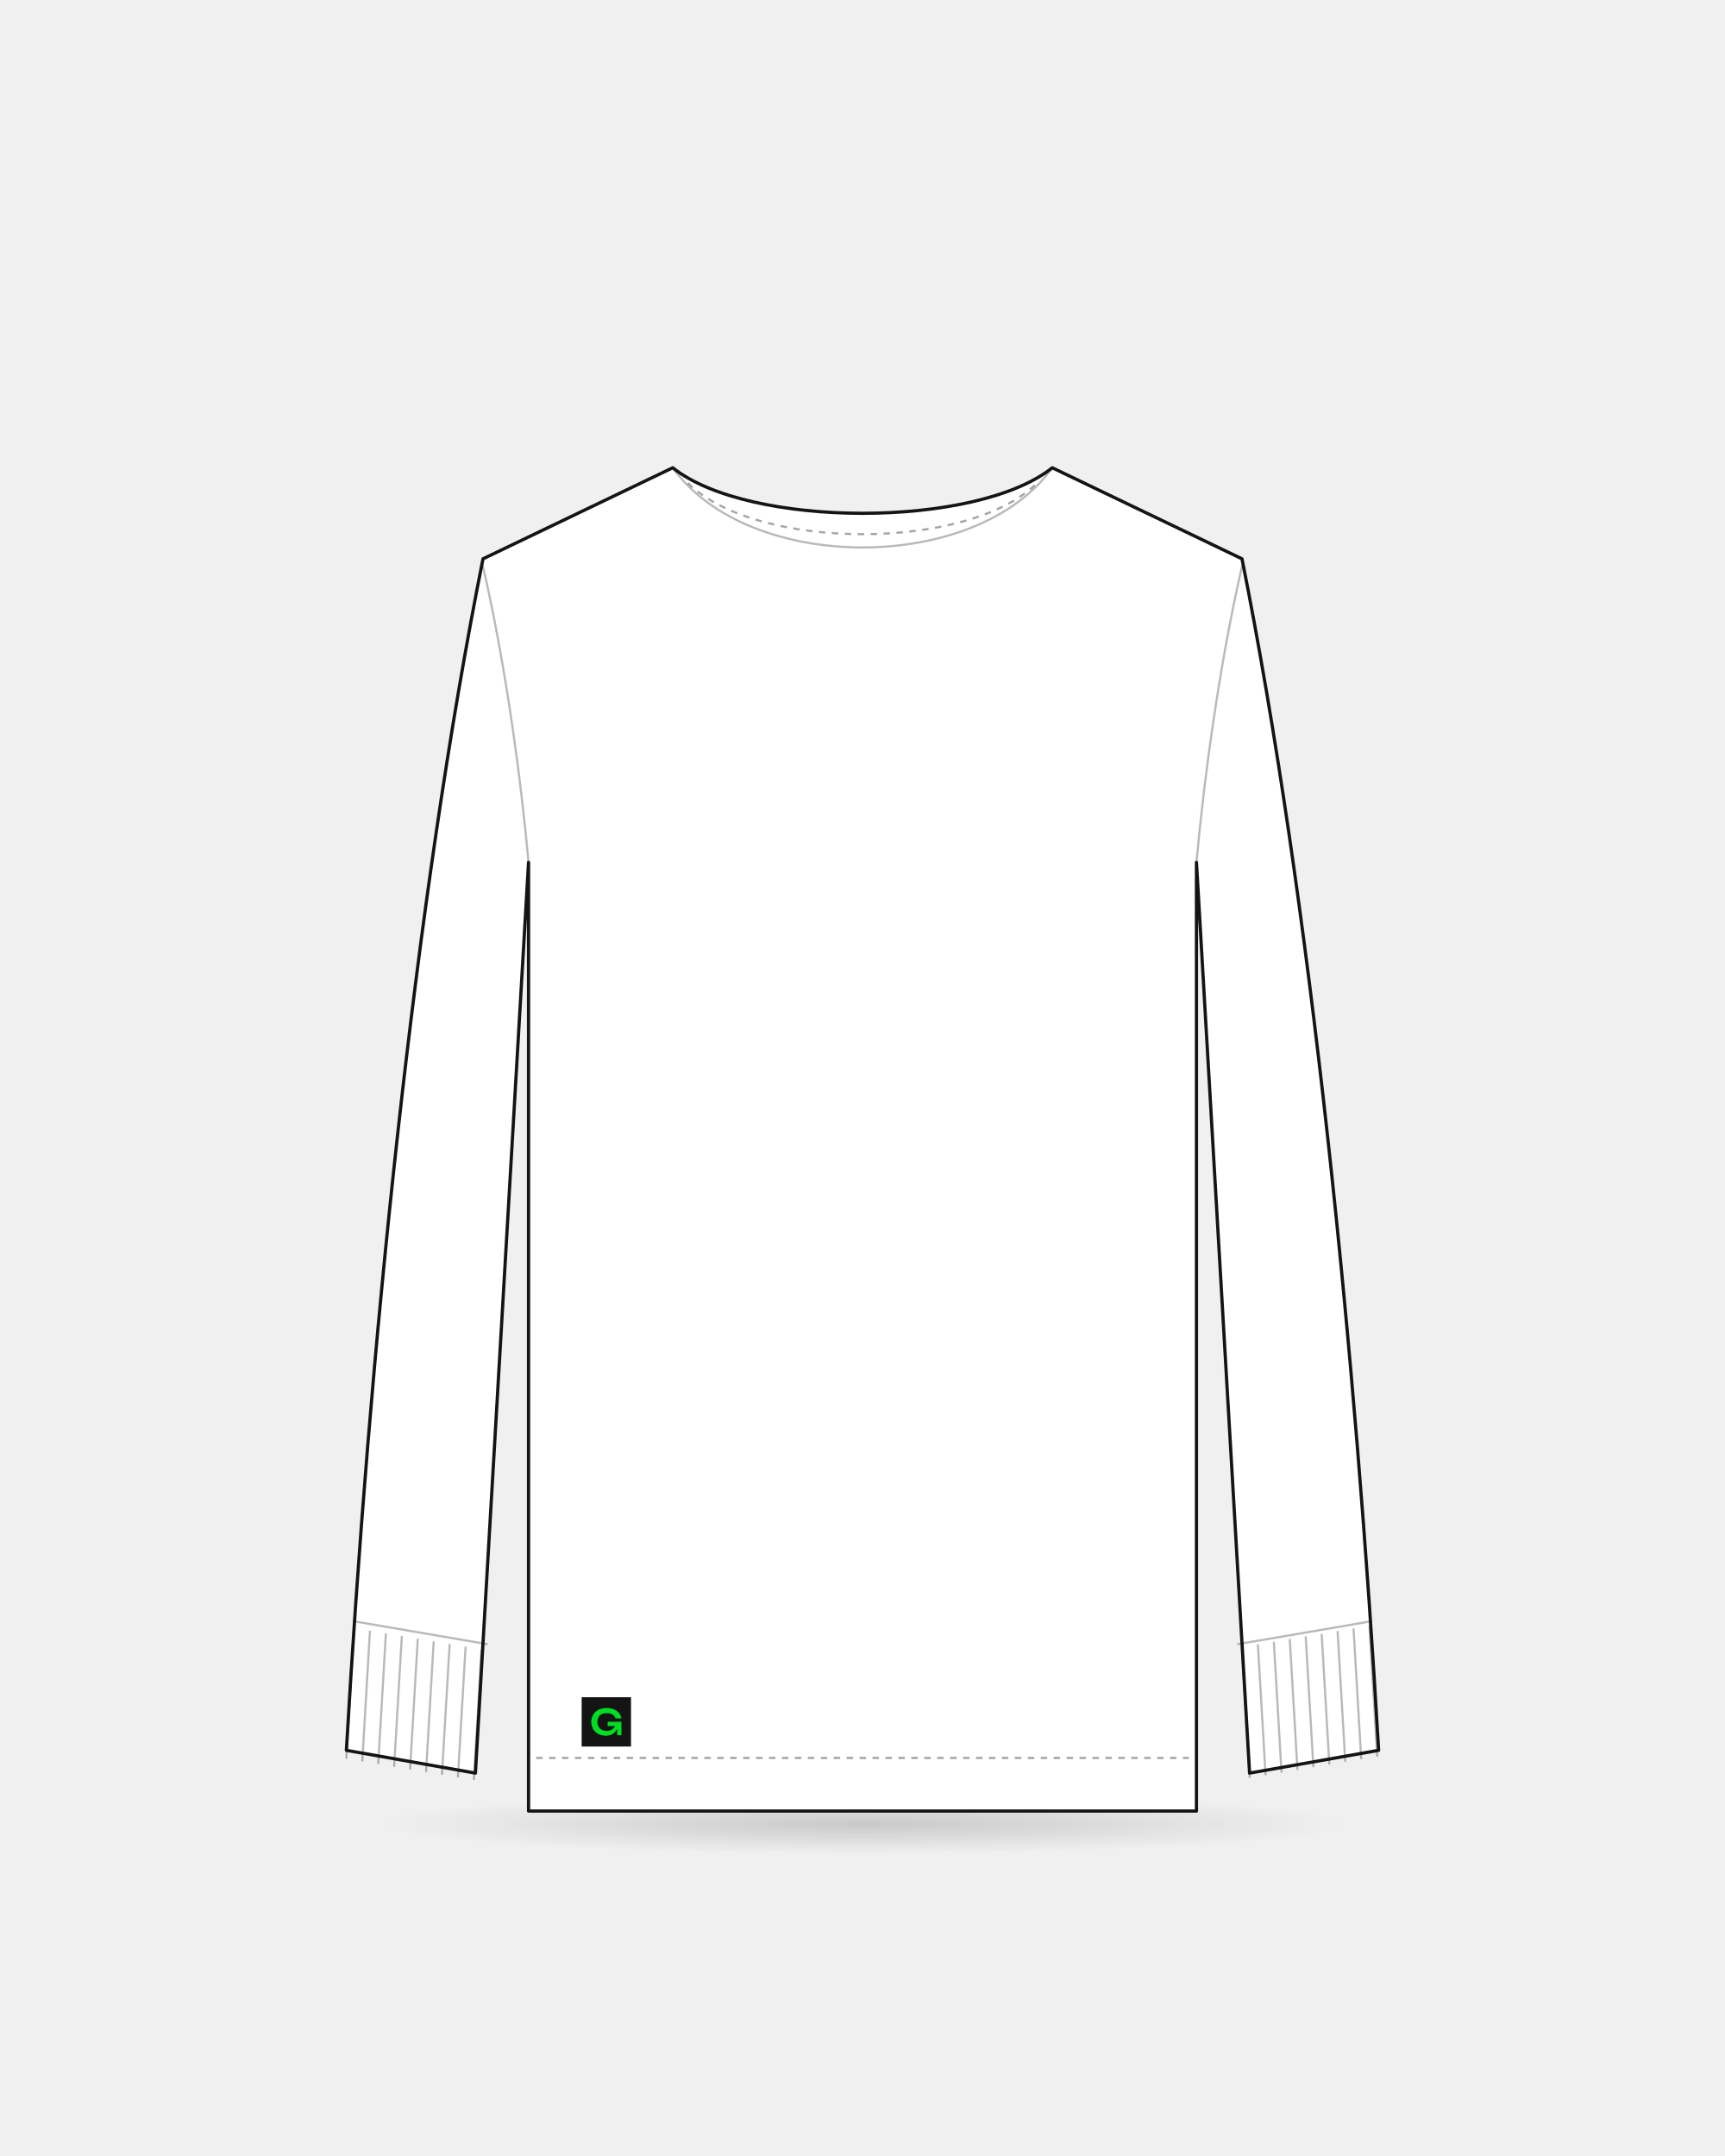
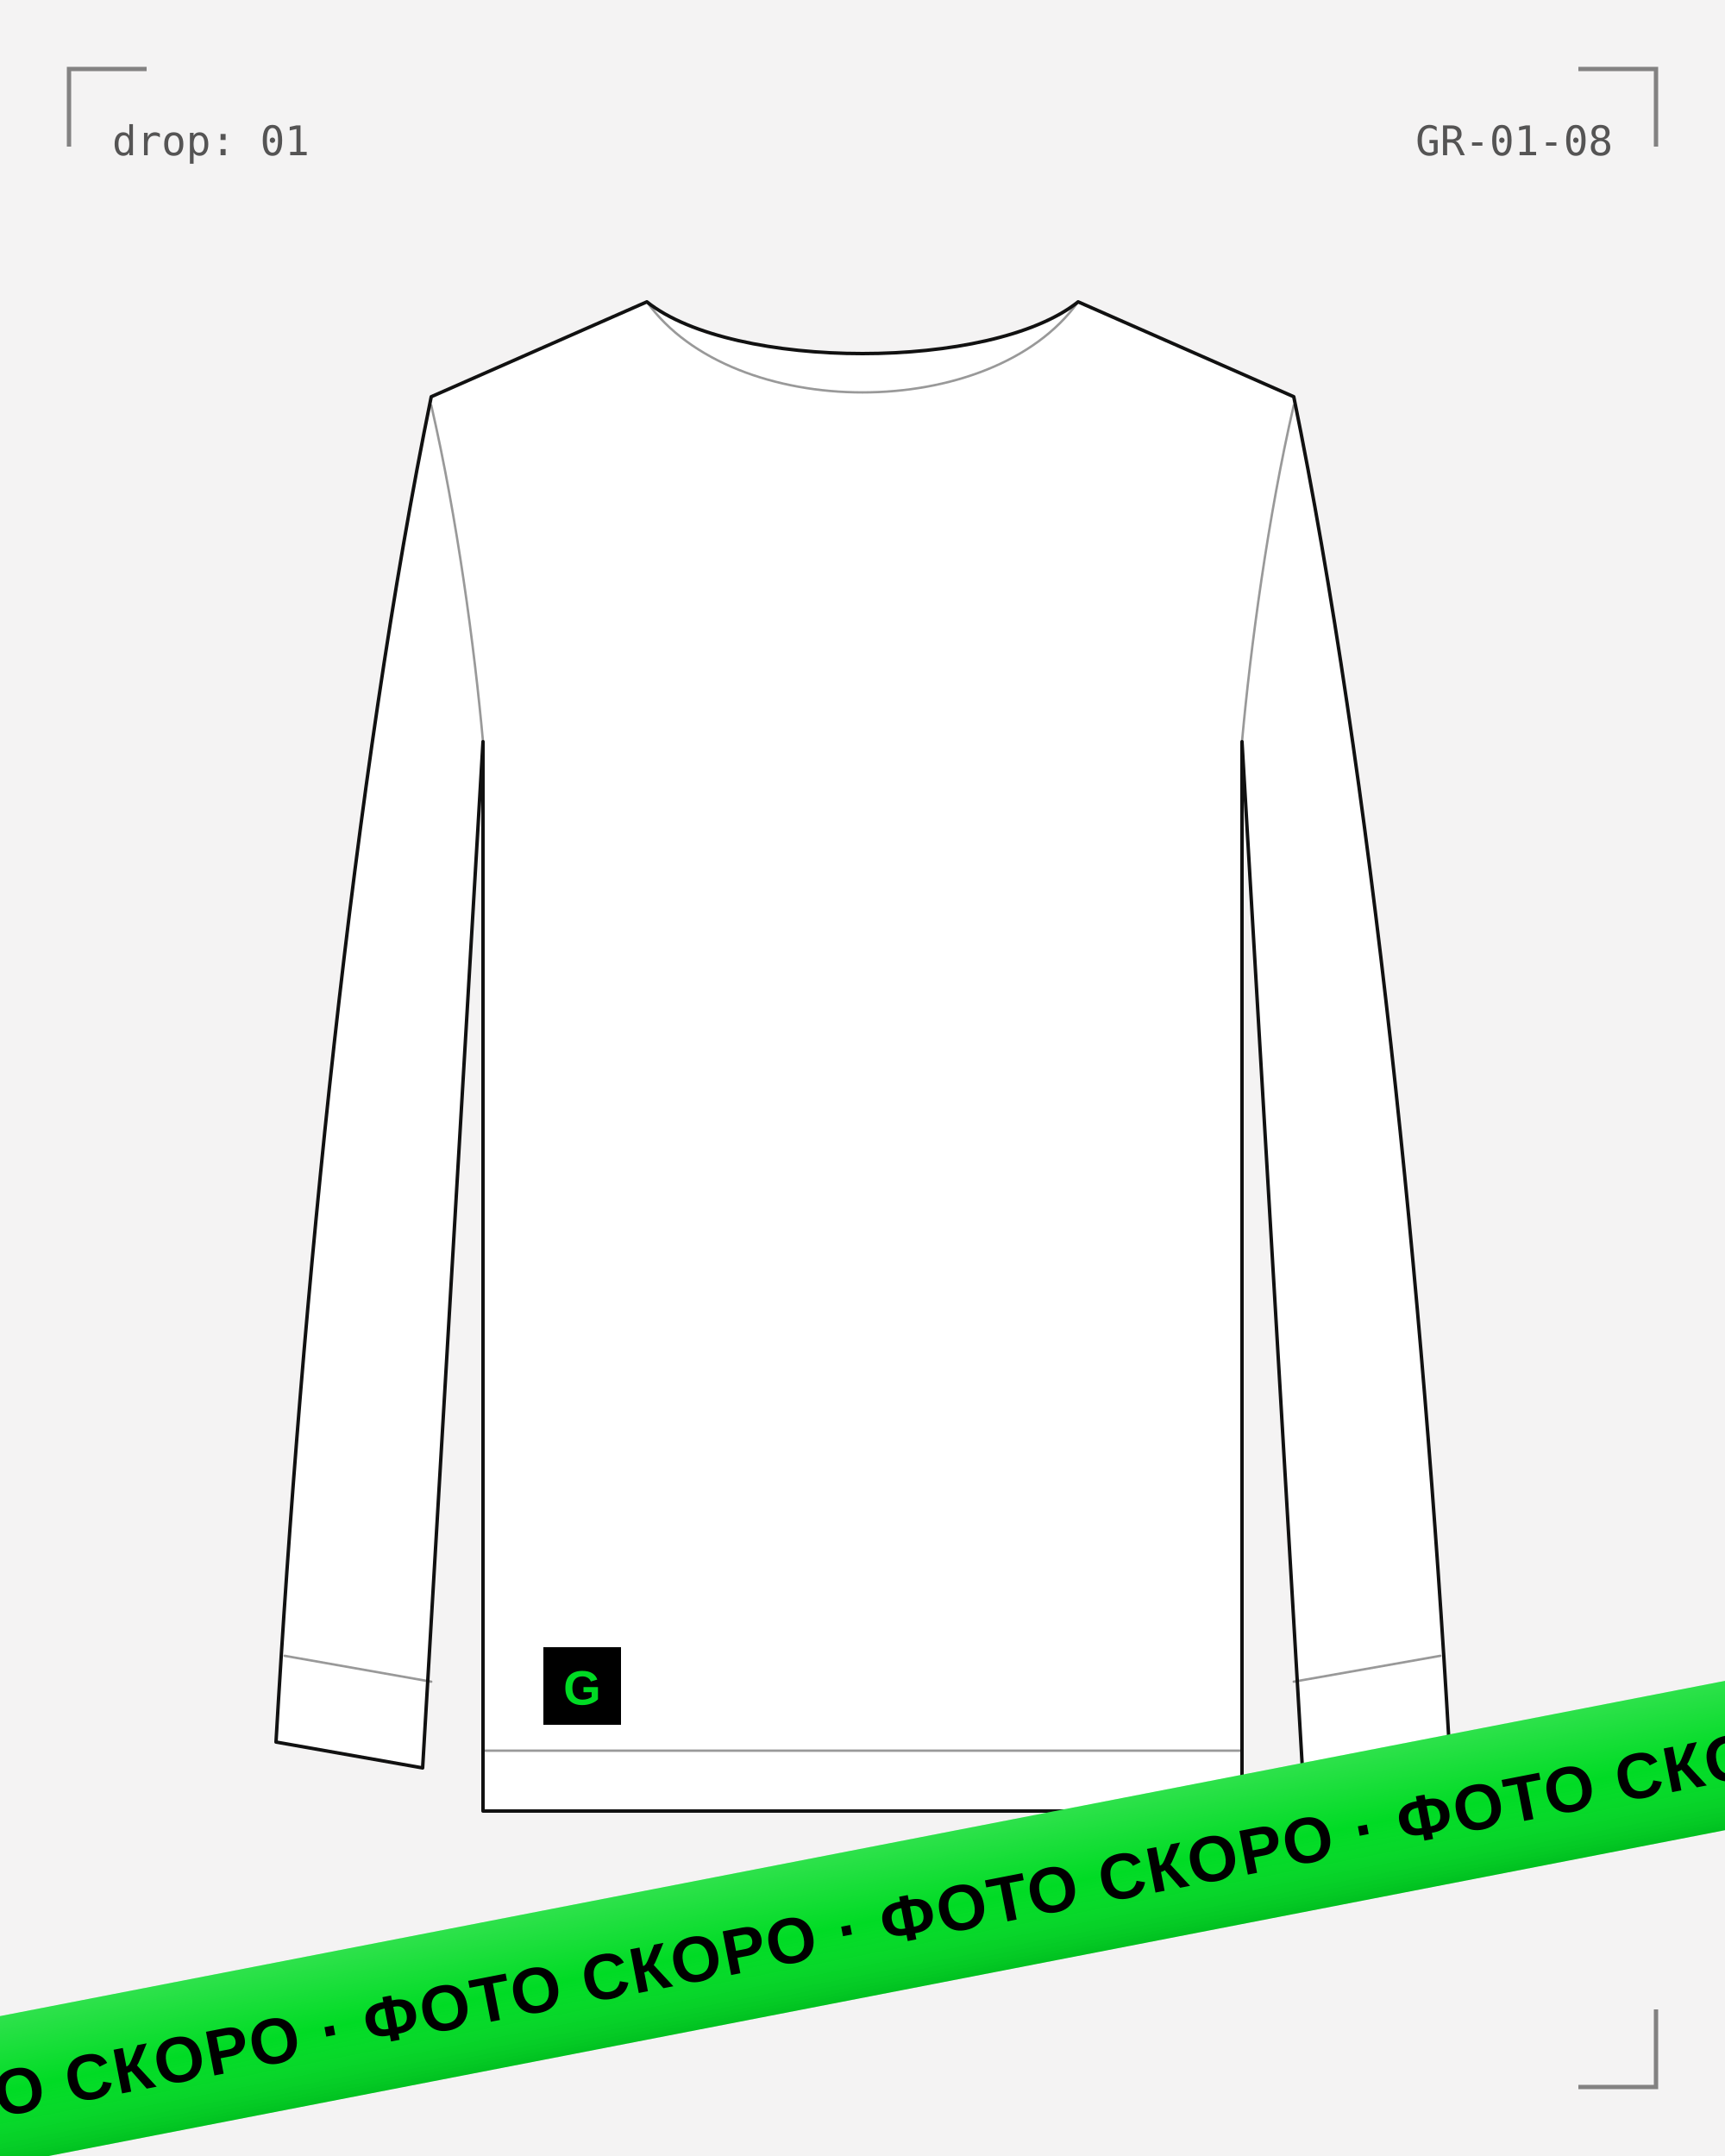
- <svg xmlns="http://www.w3.org/2000/svg" viewBox="0 0 400 500" width="800" height="1000" preserveAspectRatio="xMidYMid slice">
+ <svg xmlns="http://www.w3.org/2000/svg" viewBox="0 0 400 500" width="800" height="1000">
  <defs>
-     <radialGradient id="sh">
-       <stop offset="0" stop-color="#000" stop-opacity=".16" />
-       <stop offset="1" stop-color="#000" stop-opacity="0" />
-     </radialGradient>
+     <filter id="soft" x="-20%" y="-20%" width="140%" height="140%">
+       <feGaussianBlur stdDeviation="9" />
+     </filter>
+     <linearGradient id="tapeShade" x1="0" y1="0" x2="0" y2="1">
+       <stop offset="0" stop-color="#fff" stop-opacity=".18" />
+       <stop offset=".5" stop-color="#fff" stop-opacity="0" />
+       <stop offset="1" stop-color="#000" stop-opacity=".12" />
+     </linearGradient>
  </defs>
-   <ellipse cx="200" cy="423" rx="113" ry="7" fill="url(#sh)" />
-   <g transform="translate(200 420) scale(0.88) translate(-200 -420)">
-     <path d="M150 66 C170 82 230 82 250 66 L300 90 C318 180 330 300 336 404 L302 410 L288 170 L288 420 L112 420 L112 170 L98 410 L64 404 C70 300 82 180 100 90 Z" fill="#FFFFFF" />
-     <path d="M150 66 C170 94 230 94 250 66 M112 170 C110 148 106 118 100 92 M288 170 C290 148 294 118 300 92 M66 370 L101 376 M299 376 L334 370" fill="none" stroke="#141414" stroke-width="1" stroke-linecap="round" stroke-linejoin="round" vector-effect="non-scaling-stroke" stroke-opacity="0.3" />
-     <path d="M114 406 L286 406 M154 70 C172 88 228 88 246 70" fill="none" stroke="#141414" stroke-width="1" stroke-linecap="butt" stroke-linejoin="round" vector-effect="non-scaling-stroke" stroke-dasharray="3 3" stroke-opacity="0.38" />
-     <path d="M66.0 372.0 L64.0 406.0 M70.2 372.7 L68.2 406.7 M74.4 373.4 L72.4 407.4 M78.6 374.1 L76.6 408.1 M82.8 374.8 L80.8 408.8 M87.0 375.5 L85.0 409.5 M91.2 376.2 L89.2 410.2 M95.4 376.9 L93.4 410.9 M99.6 377.6 L97.6 411.6 M300.0 377.0 L302.0 411.0 M304.2 376.3 L306.2 410.3 M308.4 375.6 L310.4 409.6 M312.6 374.9 L314.6 408.9 M316.8 374.2 L318.8 408.2 M321.0 373.5 L323.0 407.5 M325.2 372.8 L327.2 406.8 M329.4 372.1 L331.4 406.1 M333.6 371.4 L335.6 405.4 " fill="none" stroke="#141414" stroke-width="1" stroke-linecap="round" stroke-linejoin="round" vector-effect="non-scaling-stroke" stroke-opacity="0.3" />
-     <rect x="126" y="390" width="13" height="13" fill="#141414" />
-     <path d="M253 146c0 14-3 28-8 41 -5 13-12 25-20 35 -10 12-22 21-36 28 -15 6-32 10-52 10 -18 0-35-3-52-9 -16-5-30-14-43-25 -12-11-22-25-29-41 -7-17-11-35-11-54 0-19 4-37 11-54 7-16 17-30 30-41 13-11 28-20 45-25 18-6 37-9 56-9 26 0 49 4 69 13 18 7 34 19 47 34 12 14 19 31 22 50l-56 0c-2-10-7-19-15-26 -8-8-17-14-28-17 -12-4-26-6-39-6 -17 0-32 3-45 9 -12 6-23 16-29 28 -7 12-11 27-11 44 0 17 4 32 11 45 7 12 16 21 29 28 14 6 28 10 46 10 18 0 30-3 43-9 13-6 22-15 29-26 8-11 9-20 12-33zm-99 24l0-40 128 0 0 125 -40 0 0-85z" fill="#00DB24" transform="translate(128.47 392.78) scale(0.0284)" />
-     <path d="M150 66 C170 82 230 82 250 66 L300 90 C318 180 330 300 336 404 L302 410 L288 170 L288 420 L112 420 L112 170 L98 410 L64 404 C70 300 82 180 100 90 Z" fill="none" stroke="#141414" stroke-width="1.5" stroke-linecap="round" stroke-linejoin="round" vector-effect="non-scaling-stroke" />
+   <rect width="400" height="500" fill="#F4F3F3" />
+   <path d="M16 34 L16 16 L34 16 M366 16 L384 16 L384 34 M16 466 L16 484 L34 484 M366 484 L384 484 L384 466" fill="none" stroke="#111" stroke-width="1" opacity=".5" />
+   <text x="26" y="36" font-family="Menlo,'SF Mono',ui-monospace,monospace" font-size="9.5" fill="#111" opacity=".7">drop: 01</text>
+   <text x="374" y="36" text-anchor="end" font-family="Menlo,'SF Mono',ui-monospace,monospace" font-size="9.5" fill="#111" opacity=".7">GR-01-08</text>
+   <clipPath id="cl">
+     <path d="M150 70 C170 86 230 86 250 70 L300 92 C318 180 330 300 336 404 L302 410 L288 172 L288 420 L112 420 L112 172 L98 410 L64 404 C70 300 82 180 100 92 Z" />
+   </clipPath>
+   <path d="M150 70 C170 86 230 86 250 70 L300 92 C318 180 330 300 336 404 L302 410 L288 172 L288 420 L112 420 L112 172 L98 410 L64 404 C70 300 82 180 100 92 Z" fill="#FFFFFF" />
+   <path d="M150 70 C170 98 230 98 250 70 M112 406 L288 406 M66 384 L100 390 M300 390 L334 384 M112 172 C110 150 106 120 100 94 M288 172 C290 150 294 120 300 94" fill="none" stroke="#777" stroke-width="1.1" stroke-linecap="round" vector-effect="non-scaling-stroke" opacity=".75" />
+   <path d="M150 70 C170 86 230 86 250 70 L300 92 C318 180 330 300 336 404 L302 410 L288 172 L288 420 L112 420 L112 172 L98 410 L64 404 C70 300 82 180 100 92 Z" fill="none" stroke="#111111" stroke-width="1.6" stroke-linejoin="round" vector-effect="non-scaling-stroke" />
+   <rect x="126" y="382" width="18" height="18" fill="#000" />
+   <text x="135.0" y="395.32" text-anchor="middle" font-family="'Arial Black','Helvetica Neue',Arial,sans-serif" font-weight="900" font-size="11.2" fill="#00DB24">G</text>
+   <g transform="rotate(-11 200 446)">
+     <rect x="-80" y="429" width="560" height="34" fill="#00DB24" />
+     <rect x="-80" y="429" width="560" height="34" fill="url(#tapeShade)" />
+     <text x="-40" y="452" font-family="'Arial Black','Helvetica Neue',Arial,sans-serif" font-weight="900" font-size="15" letter-spacing=".5" fill="#000">  ФОТО СКОРО  ·  ФОТО СКОРО  ·  ФОТО СКОРО  ·  ФОТО СКОРО  ·  ФОТО СКОРО  ·  ФОТО СКОРО  ·</text>
  </g>
</svg>
